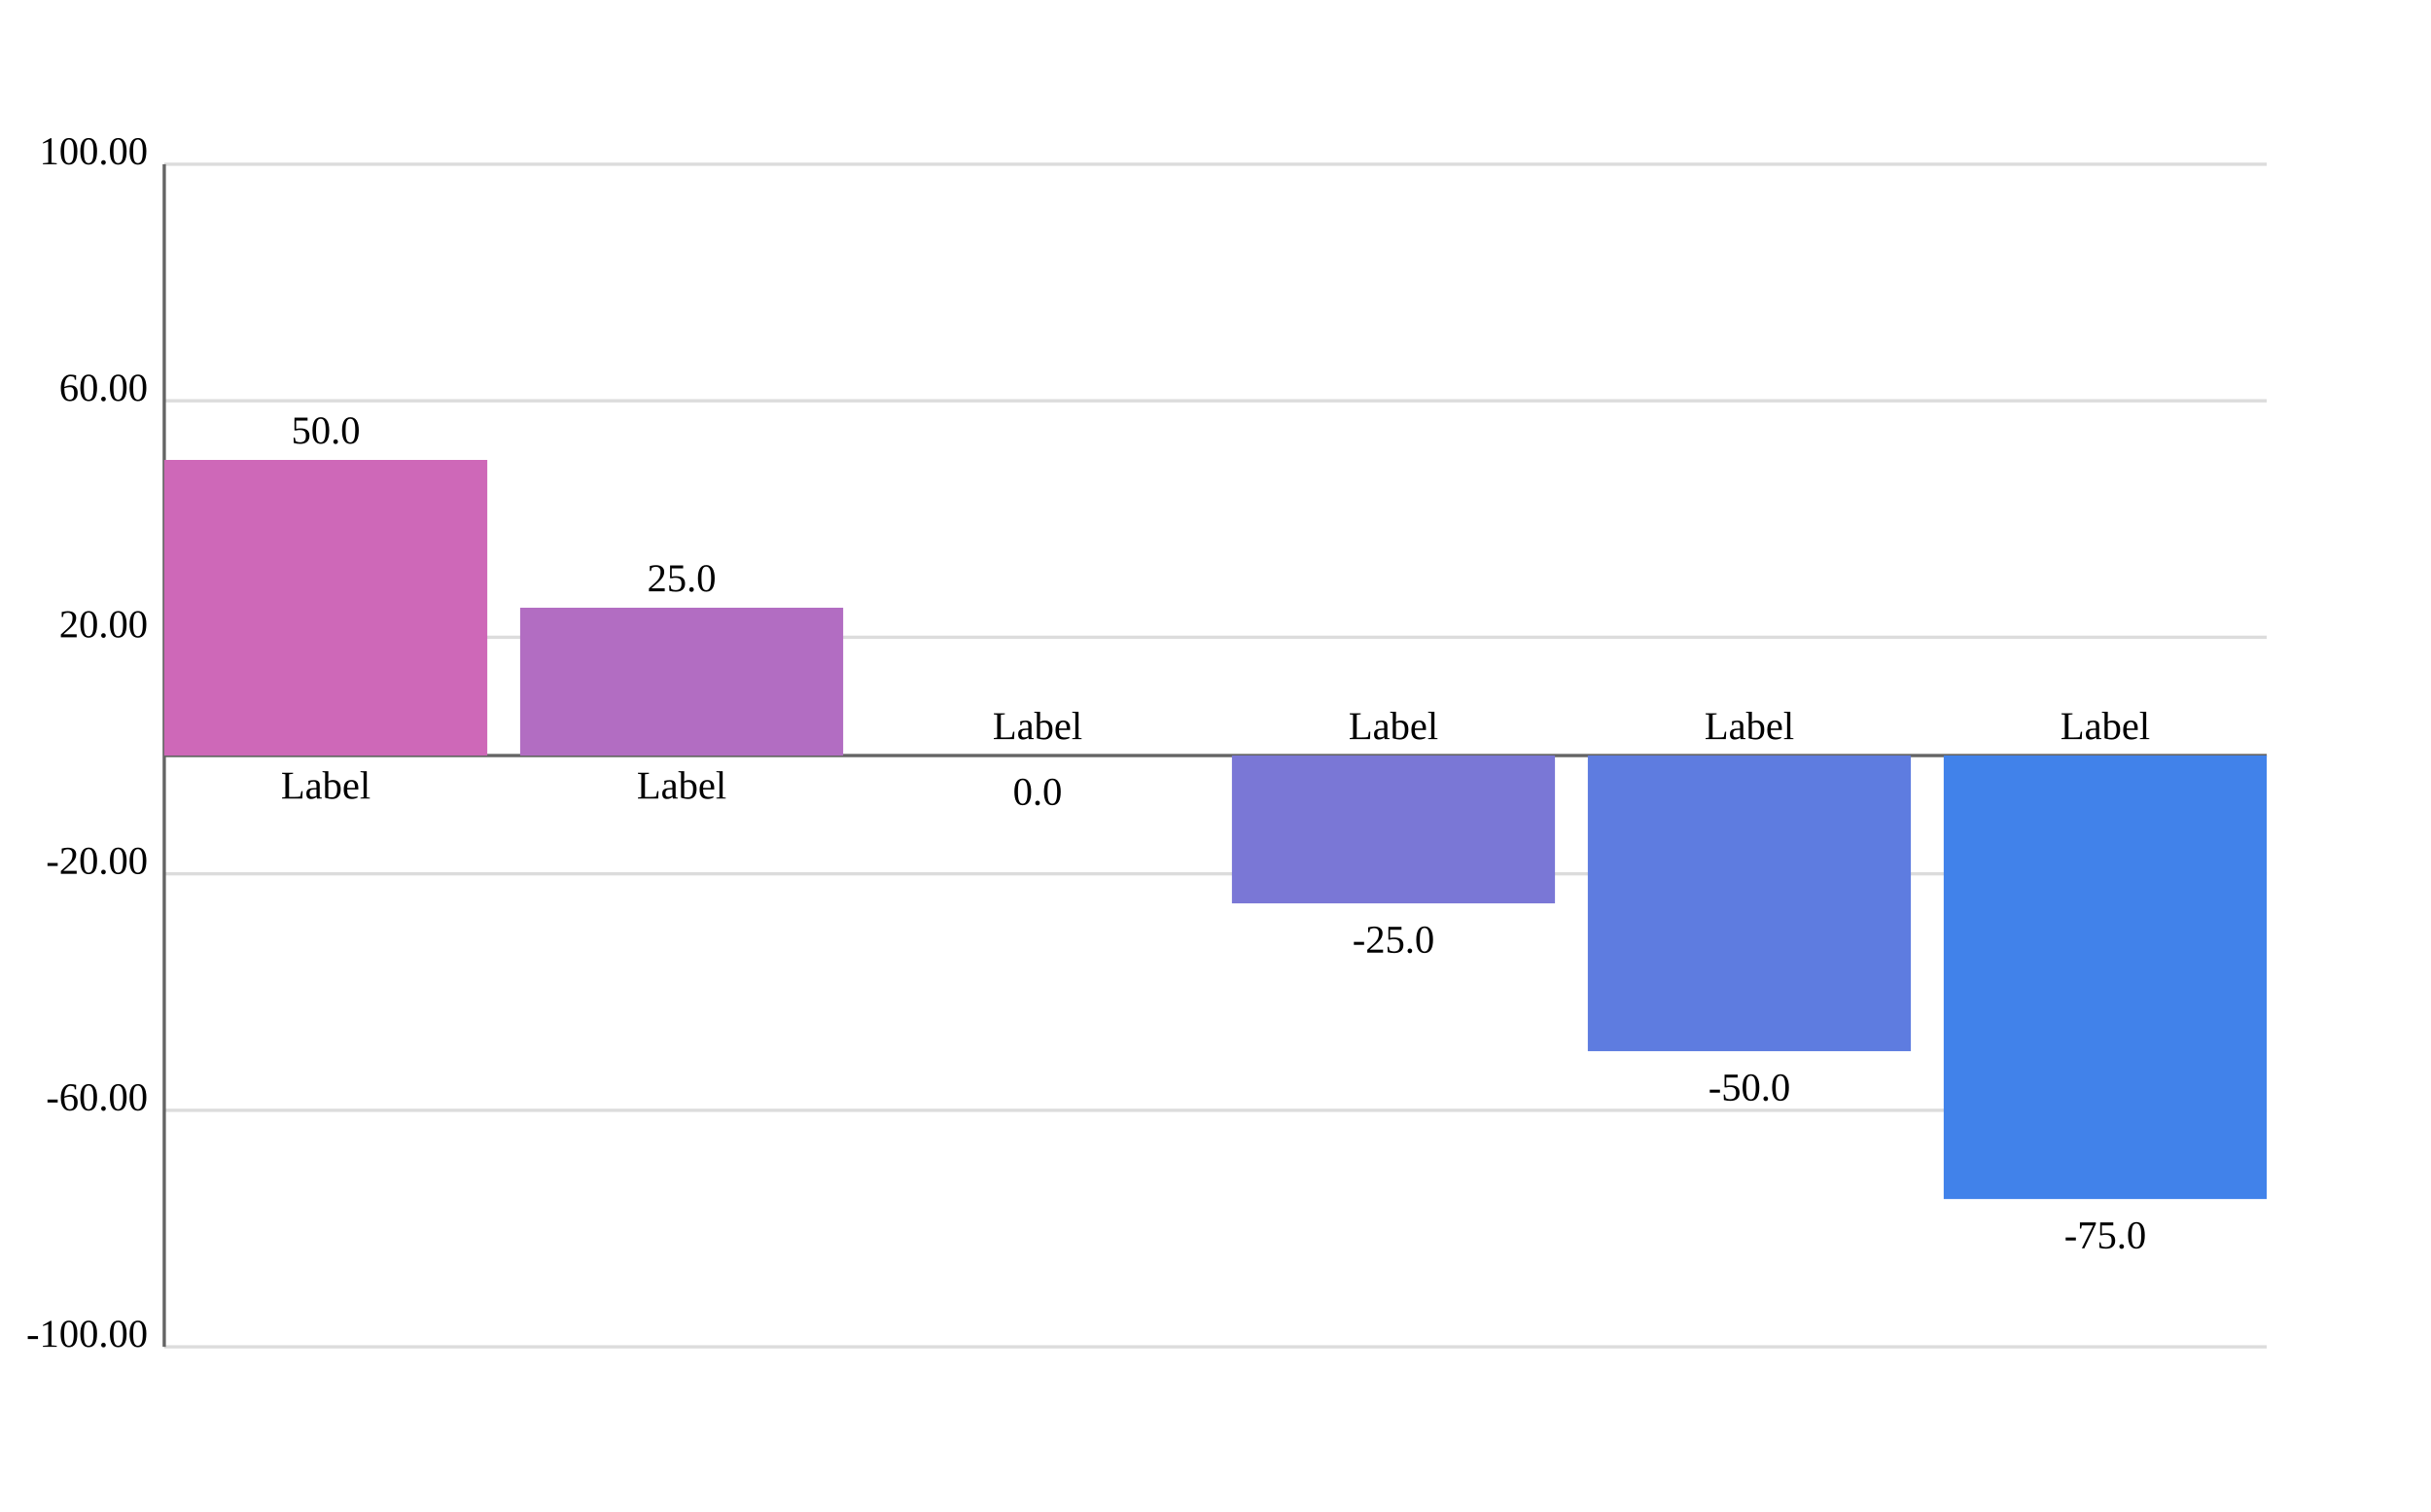
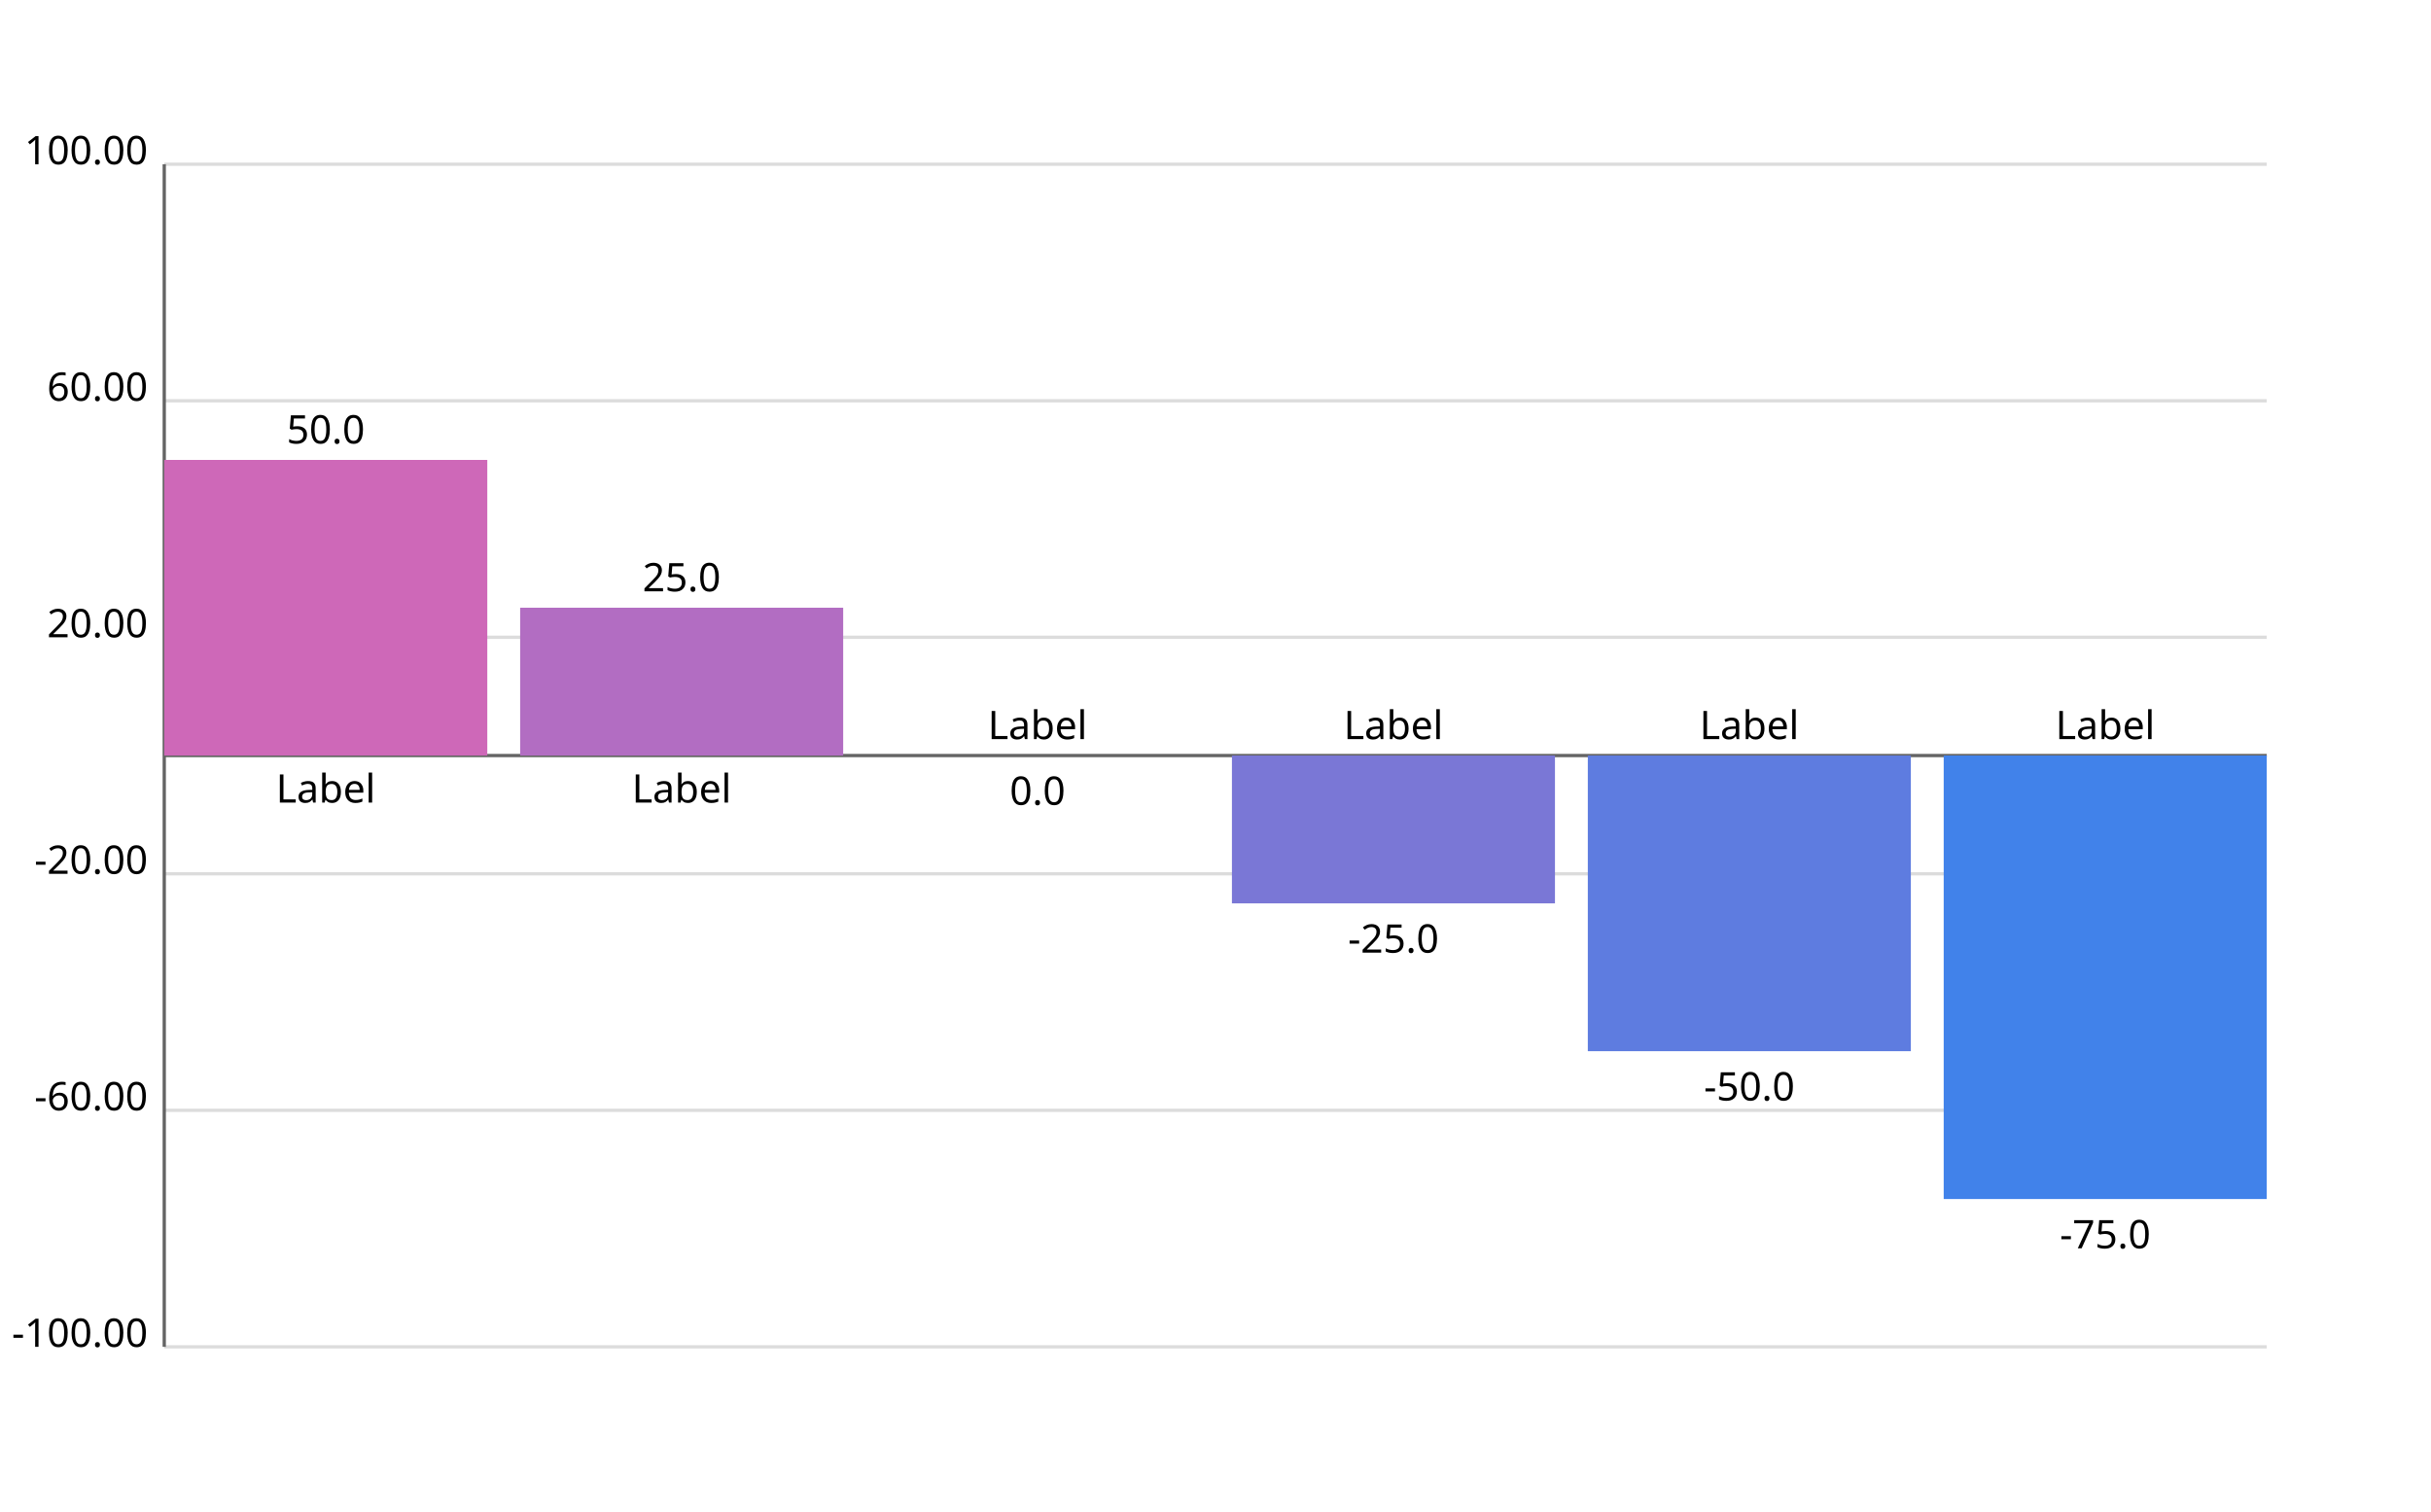
- <svg xmlns="http://www.w3.org/2000/svg" version="1.1" viewBox="0 0 740 460" stroke-width="1">
+ <svg xmlns="http://www.w3.org/2000/svg" style="font-family: sans-serif;" version="1.1" viewBox="0 0 740 460" stroke-width="1">
  <defs>
    <clipPath id="fuckyou">
      <rect x="50" y="50" width="640" height="360" />
    </clipPath>
  </defs>
  <g stroke="#dcdcdc">
    <line x1="50" y1="410" x2="690" y2="410" />
    <line x1="50" y1="338" x2="690" y2="338" />
    <line x1="50" y1="266" x2="690" y2="266" />
    <line x1="50" y1="194" x2="690" y2="194" />
    <line x1="50" y1="122" x2="690" y2="122" />
    <line x1="50" y1="50" x2="690" y2="50" />
  </g>
  <g text-anchor="end" font-size="12">
    <text x="45" y="410">  -100.00</text>
    <text x="45" y="338">   -60.00</text>
    <text x="45" y="266">   -20.00</text>
    <text x="45" y="194">    20.00</text>
    <text x="45" y="122">    60.00</text>
    <text x="45" y="50">   100.00</text>
  </g>
  <g stroke="#646464">
    <line x1="50" y1="50" x2="50" y2="410" />
    <line x1="50" y1="230" x2="690" y2="230" />
  </g>
  <g text-anchor="middle" font-size="12">
    <g clip-path="url(#fuckyou)">
      <rect fill="#ce68b8" x="50" y="140" width="98.333" height="90" />
      <text x="99.167" y="135">     50.0</text>
      <rect fill="#b26dc2" x="158.333" y="185" width="98.333" height="45" />
      <text x="207.5" y="180">     25.0</text>
      <rect fill="#9672cc" x="266.667" y="230" width="98.333" height="-0" />
      <text x="315.833" y="245">      0.0</text>
      <rect fill="#7a77d6" x="375" y="230" width="98.333" height="45" />
      <text x="424.167" y="290">    -25.0</text>
      <rect fill="#5e7ce0" x="483.333" y="230" width="98.333" height="90" />
      <text x="532.5" y="335">    -50.0</text>
      <rect fill="#4182ea" x="591.667" y="230" width="98.333" height="135" />
      <text x="640.833" y="380">    -75.0</text>
    </g>
    <g dominant-baseline="hanging">
      <text x="99.167" y="235">Label</text>
      <text x="207.5" y="235">Label</text>
    </g>
    <text x="315.833" y="225">Label</text>
    <text x="424.167" y="225">Label</text>
    <text x="532.5" y="225">Label</text>
    <text x="640.833" y="225">Label</text>
  </g>
</svg>
